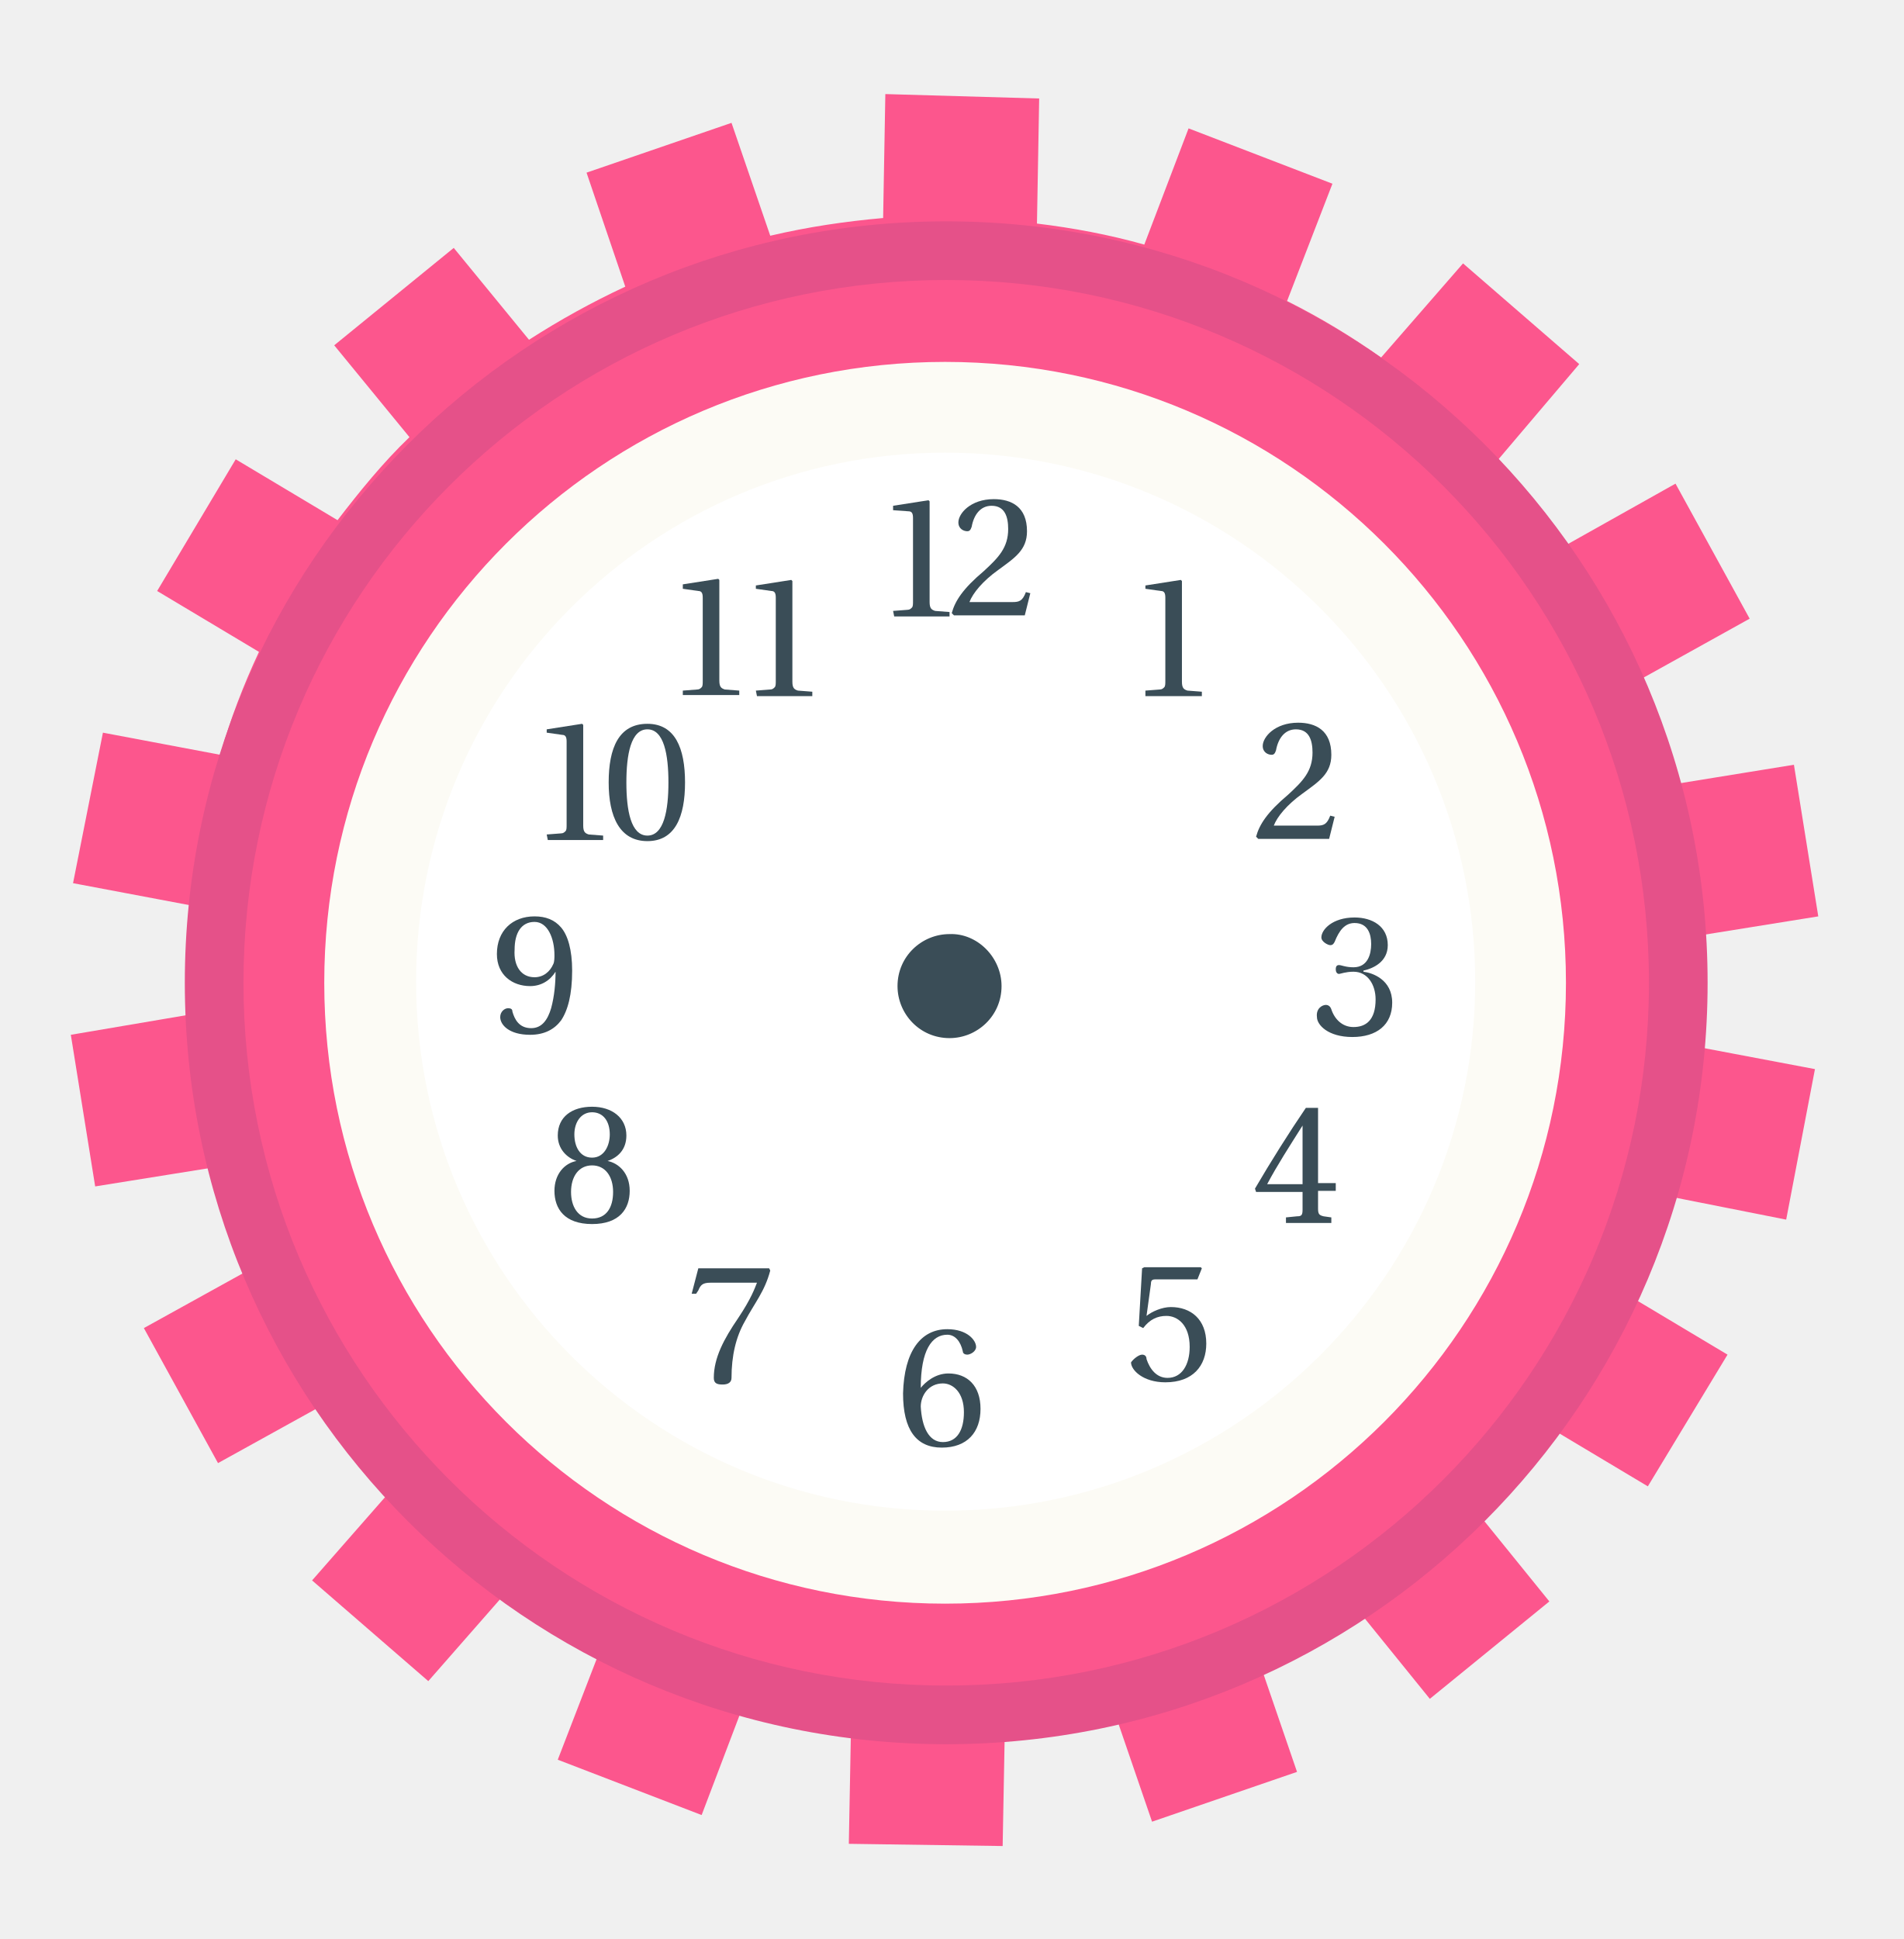
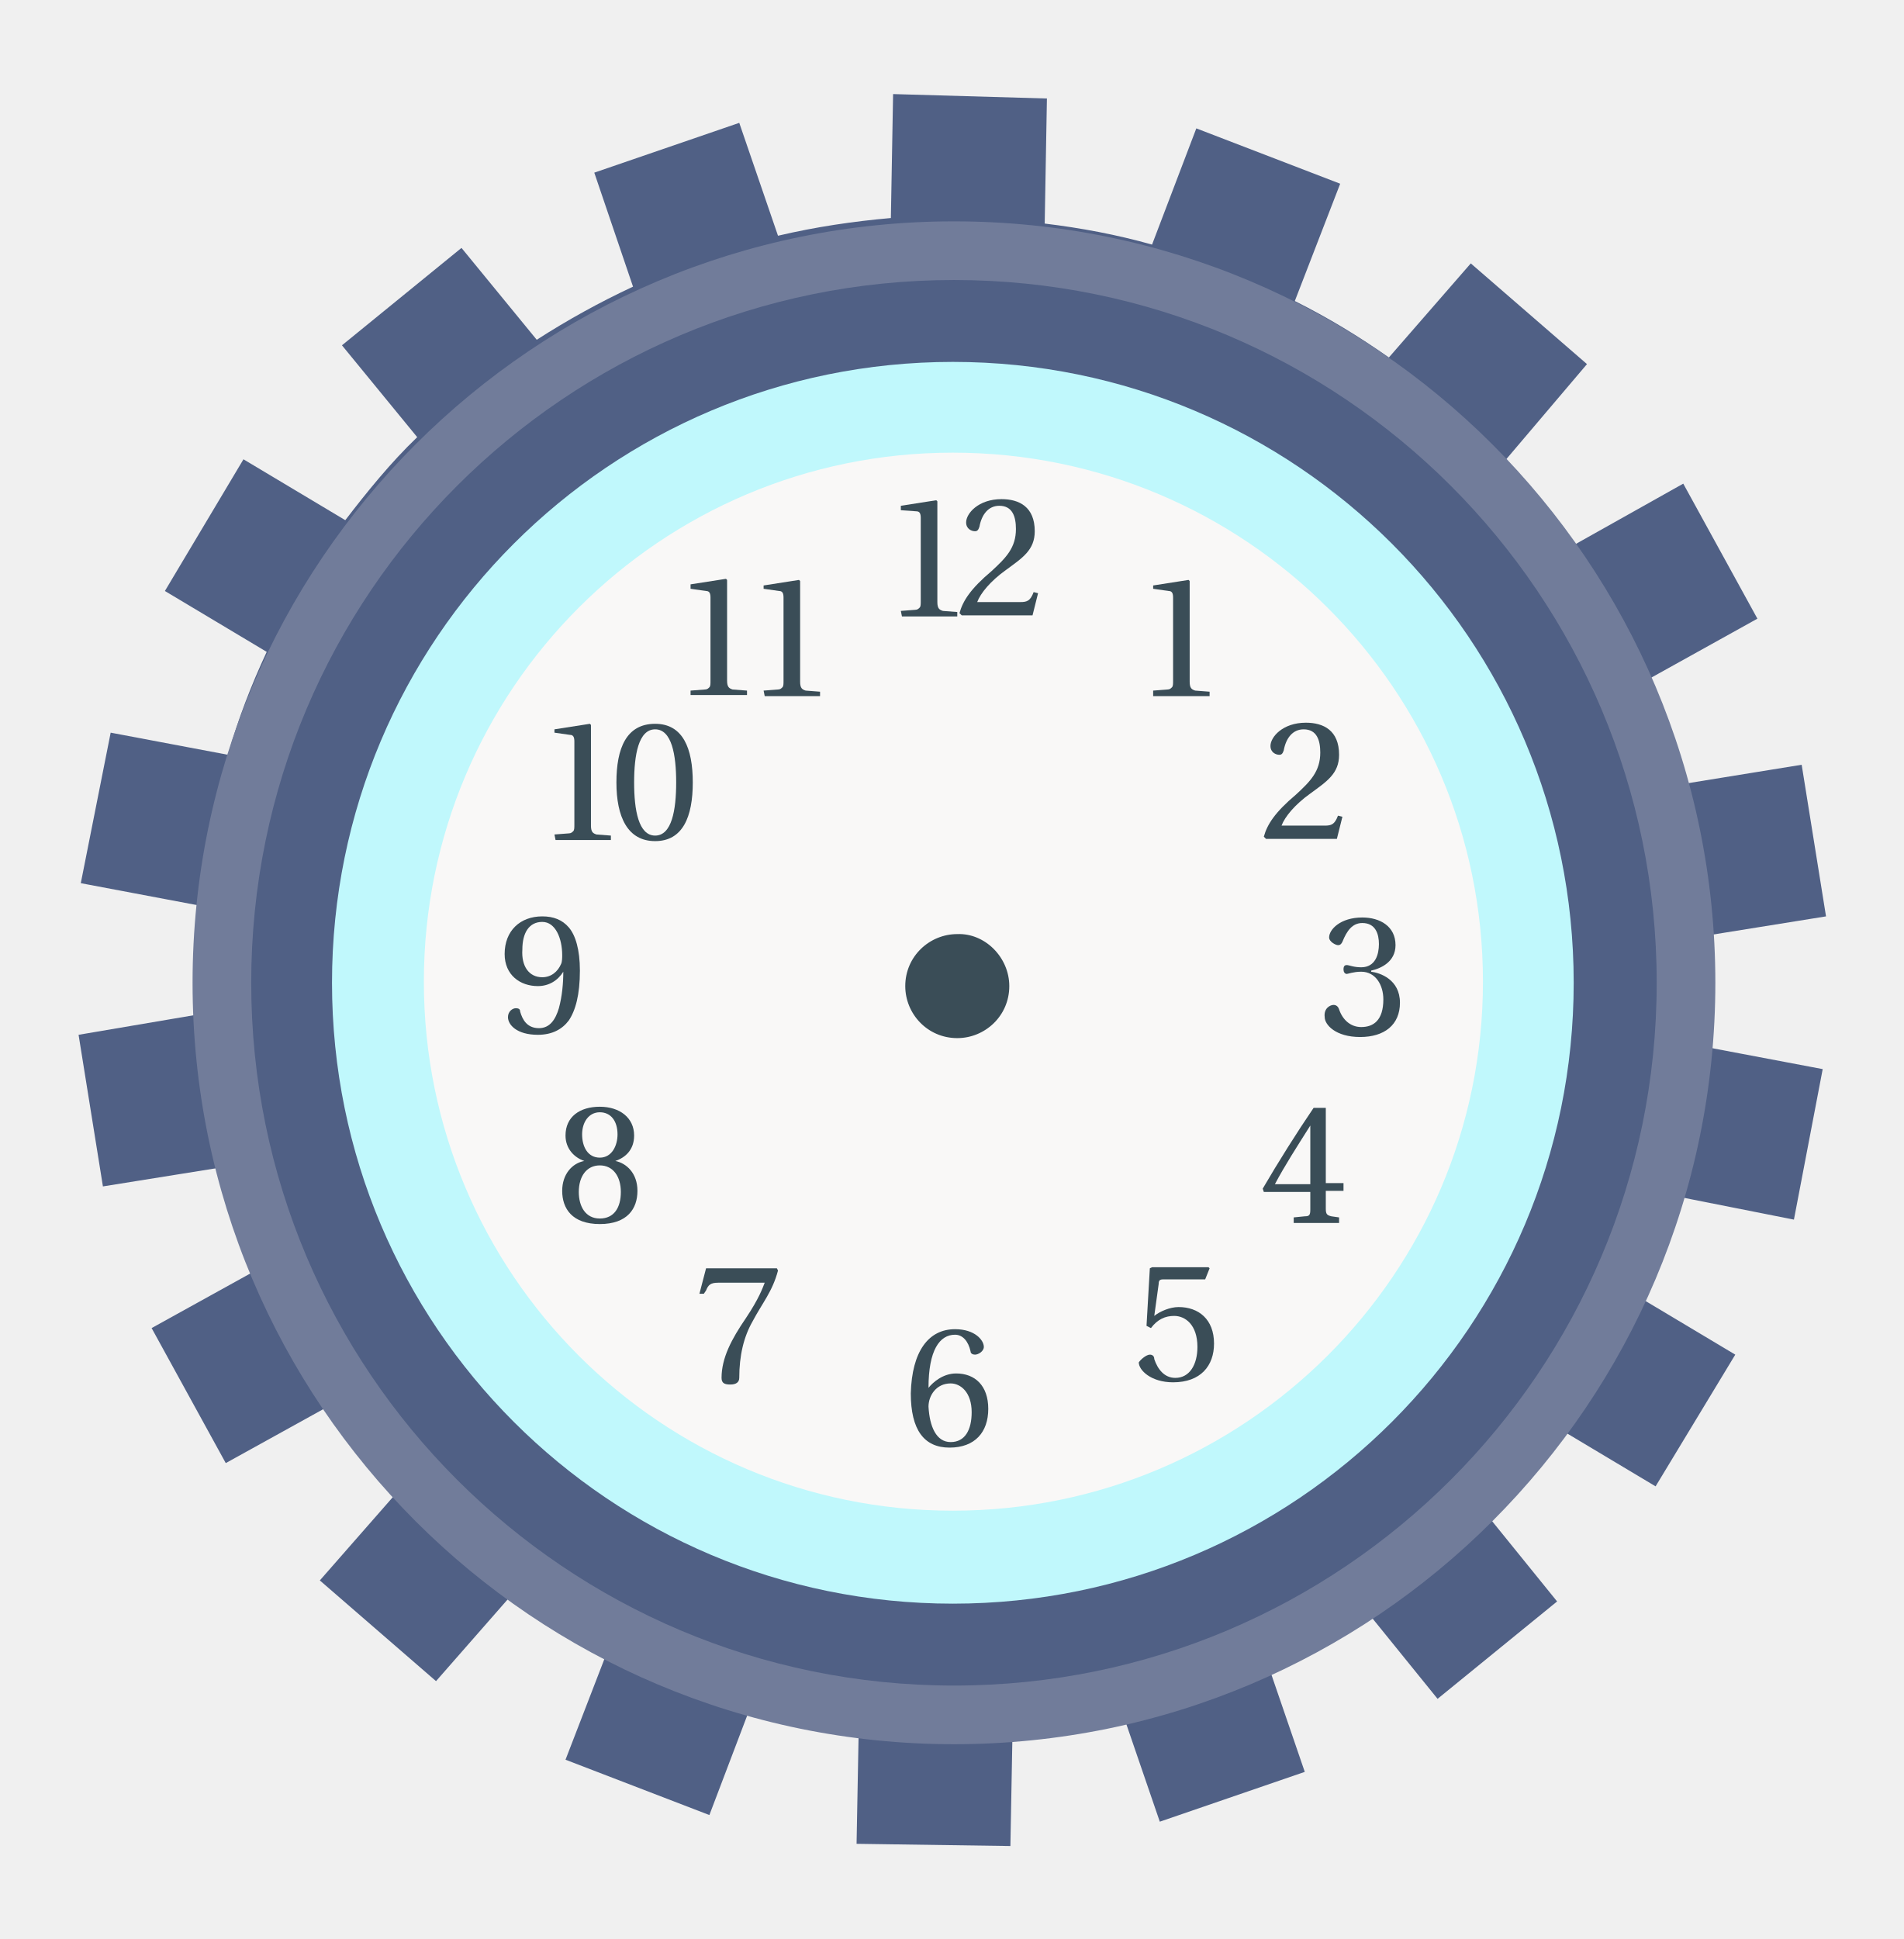
<svg xmlns="http://www.w3.org/2000/svg" version="1.1" id="Слой_1" x="0px" y="0px" viewBox="16 -36.2 172 175.2" style="enable-background:new 16 -36.2 172 175.2;" xml:space="preserve">
  <style type="text/css">
- 	.st0{fill:#FC568D;}
- 	.st1{fill:#E55189;}
- 	.st2{fill:#FCFBF5;}
- 	.st3{fill:#FFFFFF;}
+ 	.st0{fill:#506085;}
+ 	.st1{fill:#717C9A;}
+ 	.st2{fill:#C0F8FC;}
+ 	.st3{fill:#F9F8F7;}
	.st4{fill:#3A4D57;}
</style>
-   <g id="XMLID_563_">
-     <path id="XMLID_564_" class="st0" d="M165.8,29.4c-0.5-1.4-1.1-2.9-1.6-4.2l9.9-5.5l-6.7-12.2l-9.8,5.5c-1.9-2.7-4-5.3-6.2-7.7   l7.3-8.6l-10.5-9.1l-7.4,8.5c-2.7-1.9-5.5-3.6-8.5-5.1l4.1-10.6l-13-5l-4,10.5c-3.2-0.9-6.4-1.5-9.7-1.9l0.2-11.3L96-27.7   l-0.2,11.2c-3.4,0.3-6.8,0.8-10.2,1.6l-3.5-10.2L69-20.6l3.5,10.3c-3,1.4-5.9,3-8.7,4.8L57-13.8L46.2-5L53,3.3   c-2.4,2.3-4.5,4.9-6.5,7.5l-9.2-5.5l-7.1,11.9l9.2,5.5c-1.4,3-2.6,6.1-3.5,9.3l-10.6-2l-2.7,13.6l10.6,2c-0.3,3.3-0.3,6.6-0.2,9.9   l-10.6,1.8l2.2,13.7l10.6-1.7c0.4,1.6,0.9,3.2,1.4,4.7c0.5,1.6,1.2,3.1,1.8,4.6L29,83.8l6.7,12.2l9.4-5.2c1.9,2.7,4,5.3,6.2,7.7   l-7.1,8.1l10.5,9.1l7.1-8.1c2.7,1.9,5.5,3.6,8.5,5.1l-3.9,10.1l13,5l3.8-10c3.2,0.9,6.4,1.5,9.7,1.9l-0.2,10.7l13.9,0.2l0.2-10.8   c3.3-0.3,6.5-0.8,9.8-1.6l3.5,10.2l13.1-4.5l-3.5-10.2c3-1.4,5.9-3,8.7-4.8l6.8,8.4l10.8-8.8l-6.8-8.4c2.3-2.3,4.5-4.9,6.5-7.5   l9.2,5.5l7.2-11.9l-9.2-5.5c1.3-2.9,2.5-5.8,3.4-8.9l11.1,2.2l2.6-13.6l-11.1-2.1c0.3-3.3,0.4-6.6,0.2-9.9l11.2-1.8l-2.2-13.7   L167,34.7C166.9,32.9,166.4,31.1,165.8,29.4z M118.1,100.8c-27.1,9.3-56.6-5-65.9-32.1s5-56.6,32.1-66c27.1-9.3,56.6,5,65.9,32.1   C159.6,61.9,145.2,91.4,118.1,100.8z" />
+   <g>
+     <path id="XMLID_564_" class="st0" d="M166.5,29.4c-0.5-1.4-1.1-2.9-1.6-4.2l9.9-5.5l-6.7-12.2l-9.8,5.5c-1.9-2.7-4-5.3-6.2-7.7   l7.3-8.6l-10.5-9.1l-7.4,8.5C138.8-5.8,136-7.5,133-9l4.1-10.6l-13-5l-4,10.5c-3.2-0.9-6.4-1.5-9.7-1.9l0.2-11.3l-13.9-0.4   l-0.2,11.2c-3.4,0.3-6.8,0.8-10.2,1.6l-3.5-10.2l-13.1,4.5l3.5,10.3c-3,1.4-5.9,3-8.7,4.8l-6.8-8.3L46.9-5l6.8,8.3   c-2.4,2.3-4.5,4.9-6.5,7.5L38,5.3l-7.1,11.9l9.2,5.5c-1.4,3-2.6,6.1-3.5,9.3L26,30l-2.7,13.6l10.6,2c-0.3,3.3-0.3,6.6-0.2,9.9   l-10.6,1.8L25.3,71l10.6-1.7c0.4,1.6,0.9,3.2,1.4,4.7c0.5,1.6,1.2,3.1,1.8,4.6l-9.4,5.2L36.4,96l9.4-5.2c1.9,2.7,4,5.3,6.2,7.7   l-7.1,8.1l10.5,9.1l7.1-8.1c2.7,1.9,5.5,3.6,8.5,5.1l-3.9,10.1l13,5l3.8-10c3.2,0.9,6.4,1.5,9.7,1.9l-0.2,10.7l13.9,0.2l0.2-10.8   c3.3-0.3,6.5-0.8,9.8-1.6l3.5,10.2l13.1-4.5l-3.5-10.2c3-1.4,5.9-3,8.7-4.8l6.8,8.4l10.8-8.8l-6.8-8.4c2.3-2.3,4.5-4.9,6.5-7.5   l9.2,5.5l7.2-11.9l-9.2-5.5c1.3-2.9,2.5-5.8,3.4-8.9l11.1,2.2l2.6-13.6l-11.1-2.1c0.3-3.3,0.4-6.6,0.2-9.9l11.2-1.8l-2.2-13.7   l-11.1,1.8C167.6,32.9,167.1,31.1,166.5,29.4z M118.8,100.8c-27.1,9.3-56.6-5-65.9-32.1s5-56.6,32.1-66c27.1-9.3,56.6,5,65.9,32.1   C160.3,61.9,145.9,91.4,118.8,100.8z" />
+     <path id="XMLID_562_" class="st1" d="M102.2-16.2c-38,0-68.8,30.8-68.8,68.8s30.8,68.8,68.8,68.8S171,90.6,171,52.6   S140.2-16.2,102.2-16.2z" />
+     <ellipse id="XMLID_561_" class="st0" cx="102.2" cy="52.6" rx="63.5" ry="63.5" />
+     <path id="XMLID_560_" class="st2" d="M102.1-3.5C71.1-3.5,46,21.6,46,52.6s25.1,56.1,56.1,56.1s56.1-25.1,56.1-56.1   S133.1-3.5,102.1-3.5z" />
+     <path id="XMLID_559_" class="st3" d="M102.1,4.7c-26.4,0-47.8,21.4-47.8,47.8s21.4,47.8,47.8,47.8S150,78.9,150,52.5   S128.5,4.7,102.1,4.7z" />
+     <g id="XMLID_519_">
+       <path id="XMLID_556_" class="st4" d="M65,46.6c1,0,1.8,0.3,2.4,1c0.6,0.7,1,2,1,3.9c0,2.2-0.4,3.6-1,4.5c-0.6,0.8-1.5,1.3-2.8,1.3    c-1.9,0-2.7-0.9-2.7-1.6c0-0.5,0.4-0.8,0.7-0.8S63,55,63,55.2c0.2,0.7,0.6,1.5,1.7,1.5c1,0,1.5-0.8,1.8-1.8    c0.3-1.1,0.4-2.3,0.4-3.3l0,0c-0.5,0.8-1.3,1.3-2.3,1.3c-1.6,0-3-1-3-2.9C61.6,47.9,63,46.6,65,46.6z M65,52.1    c0.8,0,1.4-0.5,1.7-1.2c0.1-0.2,0.1-0.6,0.1-0.8c0-1.5-0.6-3-1.8-3c-1.2,0-1.8,1-1.8,2.5C63.1,51.1,63.8,52.1,65,52.1z" />
+       <g id="XMLID_551_">
+         <path id="XMLID_554_" class="st4" d="M97.4,19l1.3-0.1c0.2,0,0.3-0.1,0.4-0.2s0.1-0.3,0.1-0.6v-7.5c0-0.4-0.1-0.6-0.4-0.6     l-1.4-0.1V9.5l3.2-0.5l0.1,0.1v9.1c0,0.6,0.2,0.7,0.5,0.8l1.3,0.1v0.4h-5L97.4,19L97.4,19z" />
+         <path id="XMLID_552_" class="st4" d="M105.6,15.4c1.3-1.2,2.2-2.1,2.2-3.8c0-1.1-0.3-2.1-1.5-2.1c-1,0-1.6,0.8-1.8,1.9     c-0.1,0.3-0.2,0.4-0.4,0.4c-0.3,0-0.8-0.2-0.8-0.8c0-0.8,1.1-2.1,3.2-2.1c1.6,0,3,0.7,3,2.9c0,1.7-1.1,2.4-2.6,3.5     c-1.4,1-2.3,2.1-2.6,2.9h3.9c0.6,0,0.9-0.1,1.2-0.9l0.4,0.1l-0.5,2h-6.4l-0.2-0.2C103,18.1,103.7,17,105.6,15.4z" />
+       </g>
+       <path id="XMLID_549_" class="st4" d="M120.2,26.2l1.3-0.1c0.2,0,0.3-0.1,0.4-0.2s0.1-0.3,0.1-0.6v-7.5c0-0.4-0.1-0.6-0.4-0.6    l-1.4-0.2v-0.3l3.2-0.5l0.1,0.1v9.1c0,0.6,0.2,0.7,0.5,0.8l1.3,0.1v0.4h-5.1V26.2z" />
+       <path id="XMLID_547_" class="st4" d="M133.1,35.6c1.3-1.2,2.2-2.1,2.2-3.8c0-1.1-0.3-2.1-1.5-2.1c-1,0-1.6,0.8-1.8,1.9    c-0.1,0.3-0.2,0.4-0.4,0.4c-0.3,0-0.8-0.2-0.8-0.8c0-0.8,1.1-2.1,3.2-2.1c1.6,0,3,0.7,3,2.9c0,1.7-1.1,2.4-2.6,3.5    c-1.4,1-2.3,2.1-2.6,2.9h3.9c0.6,0,0.9-0.1,1.2-0.9l0.4,0.1l-0.5,2h-6.4l-0.2-0.2C130.5,38.3,131.2,37.2,133.1,35.6z" />
+       <path id="XMLID_545_" class="st4" d="M136.5,54.6c0.2,0,0.4,0.1,0.5,0.4c0.3,0.9,1,1.6,2,1.6c1.1,0,2-0.6,2-2.5    c0-1.3-0.7-2.5-2-2.5c-0.7,0-1.2,0.2-1.3,0.2c-0.2,0-0.3-0.2-0.3-0.4c0-0.3,0.1-0.4,0.3-0.4s0.6,0.2,1.3,0.2    c1.3,0,1.6-1.2,1.6-2.1c0-0.9-0.3-1.9-1.5-1.9c-0.9,0-1.4,0.7-1.8,1.7c-0.1,0.2-0.2,0.3-0.4,0.3s-0.8-0.3-0.8-0.7    c0-0.7,1-1.8,3-1.8c1.6,0,3,0.8,3,2.5c0,1.5-1.3,2.1-2.2,2.3v0.1c0.8,0.1,2.6,0.7,2.6,2.8c0,2-1.4,3.1-3.6,3.1    c-2.2,0-3.2-1.1-3.2-1.8C135.6,54.9,136.2,54.6,136.5,54.6z" />
+       <path id="XMLID_542_" class="st4" d="M134.7,63.9h1.1v6.8h1.6v0.7h-1.6V73c0,0.5,0.1,0.6,0.5,0.7l0.7,0.1v0.5h-4.1v-0.5l1-0.1    c0.4,0,0.5-0.1,0.5-0.6v-1.6h-4.2l-0.1-0.3C131.5,68.8,133.2,66.1,134.7,63.9z M134.4,70.8v-5.3l0,0c-1.2,1.9-2.3,3.6-3.2,5.3    H134.4z" />
+       <path id="XMLID_540_" class="st4" d="M119.9,86.2c0.2,0,0.4,0.1,0.4,0.4c0.3,0.9,0.9,1.7,1.9,1.7c1.3,0,2-1.2,2-2.8    c0-2-1.1-2.8-2.1-2.8c-0.8,0-1.5,0.3-2.1,1.1l-0.4-0.2l0.3-5.2l0.2-0.1h5.1l0.1,0.1l-0.4,1h-3.8c-0.3,0-0.4,0.1-0.4,0.4l-0.4,2.9    l0,0c0.5-0.4,1.4-0.8,2.2-0.8c1.8,0,3.2,1.1,3.2,3.3c0,2-1.2,3.5-3.7,3.5c-2,0-3.1-1.1-3.1-1.8C119.1,86.6,119.6,86.2,119.9,86.2z    " />
+       <path id="XMLID_537_" class="st4" d="M102.3,83.9c1.8,0,2.6,1,2.6,1.6c0,0.4-0.5,0.7-0.8,0.7c-0.2,0-0.4-0.1-0.4-0.3    c-0.2-0.9-0.7-1.5-1.4-1.5c-1.4,0-2.4,1.4-2.4,4.8l0,0c0.4-0.5,1.3-1.3,2.5-1.3c1.7,0,2.9,1.1,2.9,3.2s-1.2,3.5-3.5,3.5    s-3.5-1.6-3.5-4.9C98.4,85.9,99.9,83.9,102.3,83.9z M101.9,94.1c1.3,0,1.9-1.1,1.9-2.7c0-1.8-1-2.6-1.9-2.6c-1.3,0-2,1.1-2,2.1    C100,92.7,100.6,94.1,101.9,94.1z" />
+       <path id="XMLID_535_" class="st4" d="M79.8,78.4h6.4l0.1,0.2c-0.5,1.9-1.4,2.9-2.3,4.6c-0.8,1.4-1.2,3.1-1.2,5.1    c0,0.4-0.3,0.6-0.8,0.6s-0.8-0.1-0.8-0.6c0-1.8,0.9-3.5,2.2-5.4c1.2-1.8,1.5-2.7,1.7-3.2h-4.2c-0.7,0-0.9,0.2-1.1,0.7l-0.2,0.3    h-0.4L79.8,78.4z" />
+       <path id="XMLID_531_" class="st4" d="M68.8,68.7L68.8,68.7c-0.9-0.3-1.7-1.1-1.7-2.3c0-1.7,1.3-2.6,3.1-2.6c1.8,0,3.1,1,3.1,2.6    c0,1.3-0.8,2-1.7,2.3l0,0c1,0.2,2,1.1,2,2.7s-0.9,3-3.4,3s-3.4-1.4-3.4-3C66.8,69.9,67.7,68.9,68.8,68.7z M70.2,73.9    c1.3,0,1.9-1,1.9-2.4s-0.7-2.4-1.9-2.4c-1.2,0-1.9,1-1.9,2.4C68.3,72.8,68.9,73.9,70.2,73.9z M70.2,68.4c1.1,0,1.6-1.1,1.6-2.1    c0-1.2-0.6-2-1.6-2s-1.6,0.9-1.6,2S69.1,68.4,70.2,68.4z" />
+       <g id="XMLID_525_">
+         <path id="XMLID_529_" class="st4" d="M66.1,39.2l1.3-0.1c0.2,0,0.3-0.1,0.4-0.2c0.1-0.1,0.1-0.3,0.1-0.6v-7.5     c0-0.4-0.1-0.6-0.4-0.6L66.1,30v-0.3l3.2-0.5l0.1,0.1v9.1c0,0.6,0.2,0.7,0.5,0.8l1.3,0.1v0.4h-5L66.1,39.2L66.1,39.2z" />
+         <path id="XMLID_526_" class="st4" d="M75.2,29.2c2.5,0,3.4,2.2,3.4,5.3s-0.9,5.3-3.4,5.3s-3.5-2.2-3.5-5.3S72.6,29.2,75.2,29.2z      M75.2,39.3c1.5,0,1.9-2.3,1.9-4.8s-0.4-4.8-1.9-4.8s-1.9,2.3-1.9,4.8S73.7,39.3,75.2,39.3z" />
+       </g>
+       <g id="XMLID_520_">
+         <path id="XMLID_523_" class="st4" d="M78.4,26.2l1.3-0.1c0.2,0,0.3-0.1,0.4-0.2s0.1-0.3,0.1-0.6v-7.5c0-0.4-0.1-0.6-0.4-0.6     L78.4,17v-0.4l3.2-0.5l0.1,0.1v9.1c0,0.6,0.2,0.7,0.5,0.8l1.3,0.1v0.4h-5.1V26.2z" />
+         <path id="XMLID_521_" class="st4" d="M85,26.2l1.3-0.1c0.2,0,0.3-0.1,0.4-0.2s0.1-0.3,0.1-0.6v-7.5c0-0.4-0.1-0.6-0.4-0.6L85,17     v-0.3l3.2-0.5l0.1,0.1v9.1c0,0.6,0.2,0.7,0.5,0.8l1.3,0.1v0.4h-5L85,26.2L85,26.2z" />
+       </g>
+     </g>
+     <path id="XMLID_518_" class="st4" d="M107.2,52.9c0,2.7-2.2,4.7-4.7,4.7c-2.7,0-4.7-2.2-4.7-4.7c0-2.7,2.2-4.7,4.7-4.7   C105,48.1,107.2,50.3,107.2,52.9z" />
  </g>
-   <path id="XMLID_562_" class="st1" d="M101.5-16.2c-38,0-68.8,30.8-68.8,68.8s30.8,68.8,68.8,68.8s68.8-30.8,68.8-68.8  S139.5-16.2,101.5-16.2z" />
-   <ellipse id="XMLID_561_" class="st0" cx="101.5" cy="52.6" rx="63.5" ry="63.5" />
-   <path id="XMLID_560_" class="st2" d="M101.4-3.5c-31,0-56.1,25.1-56.1,56.1s25.1,56.1,56.1,56.1s56.1-25.1,56.1-56.1  S132.4-3.5,101.4-3.5z" />
-   <path id="XMLID_559_" class="st3" d="M101.4,4.7C75,4.7,53.6,26.1,53.6,52.5s21.4,47.8,47.8,47.8s47.9-21.4,47.9-47.8  S127.8,4.7,101.4,4.7z" />
-   <g id="XMLID_519_">
-     <path id="XMLID_556_" class="st4" d="M64.3,46.6c1,0,1.8,0.3,2.4,1s1,2,1,3.9c0,2.2-0.4,3.6-1,4.5c-0.6,0.8-1.5,1.3-2.8,1.3   c-1.9,0-2.7-0.9-2.7-1.6c0-0.5,0.4-0.8,0.7-0.8s0.4,0.1,0.4,0.3c0.2,0.7,0.6,1.5,1.7,1.5c1,0,1.5-0.8,1.8-1.8   c0.3-1.1,0.4-2.3,0.4-3.3l0,0c-0.5,0.8-1.3,1.3-2.3,1.3c-1.6,0-3-1-3-2.9C60.9,47.9,62.3,46.6,64.3,46.6z M64.3,52.1   c0.8,0,1.4-0.5,1.7-1.2c0.1-0.2,0.1-0.6,0.1-0.8c0-1.5-0.6-3-1.8-3s-1.8,1-1.8,2.5C62.4,51.1,63.1,52.1,64.3,52.1z" />
-     <g id="XMLID_551_">
-       <path id="XMLID_554_" class="st4" d="M96.7,19l1.3-0.1c0.2,0,0.3-0.1,0.4-0.2s0.1-0.3,0.1-0.6v-7.5c0-0.4-0.1-0.6-0.4-0.6    l-1.4-0.1V9.5L99.9,9l0.1,0.1v9.1c0,0.6,0.2,0.7,0.5,0.8l1.3,0.1v0.4h-5L96.7,19L96.7,19z" />
-       <path id="XMLID_552_" class="st4" d="M104.9,15.4c1.3-1.2,2.2-2.1,2.2-3.8c0-1.1-0.3-2.1-1.5-2.1c-1,0-1.6,0.8-1.8,1.9    c-0.1,0.3-0.2,0.4-0.4,0.4c-0.3,0-0.8-0.2-0.8-0.8c0-0.8,1.1-2.1,3.2-2.1c1.6,0,3,0.7,3,2.9c0,1.7-1.1,2.4-2.6,3.5    c-1.4,1-2.3,2.1-2.6,2.9h3.9c0.6,0,0.9-0.1,1.2-0.9l0.4,0.1l-0.5,2h-6.4l-0.2-0.2C102.3,18.1,103,17,104.9,15.4z" />
-     </g>
-     <path id="XMLID_549_" class="st4" d="M119.5,26.2l1.3-0.1c0.2,0,0.3-0.1,0.4-0.2s0.1-0.3,0.1-0.6v-7.5c0-0.4-0.1-0.6-0.4-0.6   l-1.4-0.2v-0.3l3.2-0.5l0.1,0.1v9.1c0,0.6,0.2,0.7,0.5,0.8l1.3,0.1v0.4h-5.1V26.2z" />
-     <path id="XMLID_547_" class="st4" d="M132.4,35.6c1.3-1.2,2.2-2.1,2.2-3.8c0-1.1-0.3-2.1-1.5-2.1c-1,0-1.6,0.8-1.8,1.9   c-0.1,0.3-0.2,0.4-0.4,0.4c-0.3,0-0.8-0.2-0.8-0.8c0-0.8,1.1-2.1,3.2-2.1c1.6,0,3,0.7,3,2.9c0,1.7-1.1,2.4-2.6,3.5   c-1.4,1-2.3,2.1-2.6,2.9h3.9c0.6,0,0.9-0.1,1.2-0.9l0.4,0.1l-0.5,2h-6.4l-0.2-0.2C129.8,38.3,130.5,37.2,132.4,35.6z" />
-     <path id="XMLID_545_" class="st4" d="M135.8,54.6c0.2,0,0.4,0.1,0.5,0.4c0.3,0.9,1,1.6,2,1.6c1.1,0,2-0.6,2-2.5   c0-1.3-0.7-2.5-2-2.5c-0.7,0-1.2,0.2-1.3,0.2c-0.2,0-0.3-0.2-0.3-0.4c0-0.3,0.1-0.4,0.3-0.4s0.6,0.2,1.3,0.2c1.3,0,1.6-1.2,1.6-2.1   s-0.3-1.9-1.5-1.9c-0.9,0-1.4,0.7-1.8,1.7c-0.1,0.2-0.2,0.3-0.4,0.3s-0.8-0.3-0.8-0.7c0-0.7,1-1.8,3-1.8c1.6,0,3,0.8,3,2.5   c0,1.5-1.3,2.1-2.2,2.3v0.1c0.8,0.1,2.6,0.7,2.6,2.8c0,2-1.4,3.1-3.6,3.1c-2.2,0-3.2-1.1-3.2-1.8C134.9,54.9,135.5,54.6,135.8,54.6   z" />
-     <path id="XMLID_542_" class="st4" d="M134,63.9h1.1v6.8h1.6v0.7h-1.6v1.6c0,0.5,0.1,0.6,0.5,0.7l0.7,0.1v0.5h-4.1v-0.5l1-0.1   c0.4,0,0.5-0.1,0.5-0.6v-1.6h-4.2l-0.1-0.3C130.8,68.8,132.5,66.1,134,63.9z M133.7,70.8v-5.3l0,0c-1.2,1.9-2.3,3.6-3.2,5.3H133.7z   " />
-     <path id="XMLID_540_" class="st4" d="M119.2,86.2c0.2,0,0.4,0.1,0.4,0.4c0.3,0.9,0.9,1.7,1.9,1.7c1.3,0,2-1.2,2-2.8   c0-2-1.1-2.8-2.1-2.8c-0.8,0-1.5,0.3-2.1,1.1l-0.4-0.2l0.3-5.2l0.2-0.1h5.1l0.1,0.1l-0.4,1h-3.8c-0.3,0-0.4,0.1-0.4,0.4l-0.4,2.9   l0,0c0.5-0.4,1.4-0.8,2.2-0.8c1.8,0,3.2,1.1,3.2,3.3c0,2-1.2,3.5-3.7,3.5c-2,0-3.1-1.1-3.1-1.8C118.4,86.6,118.9,86.2,119.2,86.2z" />
-     <path id="XMLID_537_" class="st4" d="M101.6,83.9c1.8,0,2.6,1,2.6,1.6c0,0.4-0.5,0.7-0.8,0.7c-0.2,0-0.4-0.1-0.4-0.3   c-0.2-0.9-0.7-1.5-1.4-1.5c-1.4,0-2.4,1.4-2.4,4.8l0,0c0.4-0.5,1.3-1.3,2.5-1.3c1.7,0,2.9,1.1,2.9,3.2c0,2.1-1.2,3.5-3.5,3.5   s-3.5-1.6-3.5-4.9C97.7,85.9,99.2,83.9,101.6,83.9z M101.2,94.1c1.3,0,1.9-1.1,1.9-2.7c0-1.8-1-2.6-1.9-2.6c-1.3,0-2,1.1-2,2.1   C99.3,92.7,99.9,94.1,101.2,94.1z" />
-     <path id="XMLID_535_" class="st4" d="M79.1,78.4h6.4l0.1,0.2c-0.5,1.9-1.4,2.9-2.3,4.6c-0.8,1.4-1.2,3.1-1.2,5.1   c0,0.4-0.3,0.6-0.8,0.6s-0.8-0.1-0.8-0.6c0-1.8,0.9-3.5,2.2-5.4c1.2-1.8,1.5-2.7,1.7-3.2h-4.2c-0.7,0-0.9,0.2-1.1,0.7l-0.2,0.3   h-0.4L79.1,78.4z" />
-     <path id="XMLID_531_" class="st4" d="M68.1,68.7L68.1,68.7c-0.9-0.3-1.7-1.1-1.7-2.3c0-1.7,1.3-2.6,3.1-2.6c1.8,0,3.1,1,3.1,2.6   c0,1.3-0.8,2-1.7,2.3l0,0c1,0.2,2,1.1,2,2.7c0,1.6-0.9,3-3.4,3s-3.4-1.4-3.4-3C66.1,69.9,67,68.9,68.1,68.7z M69.5,73.9   c1.3,0,1.9-1,1.9-2.4c0-1.4-0.7-2.4-1.9-2.4c-1.2,0-1.9,1-1.9,2.4C67.6,72.8,68.2,73.9,69.5,73.9z M69.5,68.4   c1.1,0,1.6-1.1,1.6-2.1c0-1.2-0.6-2-1.6-2s-1.6,0.9-1.6,2C67.9,67.4,68.4,68.4,69.5,68.4z" />
-     <g id="XMLID_525_">
-       <path id="XMLID_529_" class="st4" d="M65.4,39.2l1.3-0.1c0.2,0,0.3-0.1,0.4-0.2s0.1-0.3,0.1-0.6v-7.5c0-0.4-0.1-0.6-0.4-0.6    L65.4,30v-0.3l3.2-0.5l0.1,0.1v9.1c0,0.6,0.2,0.7,0.5,0.8l1.3,0.1v0.4h-5L65.4,39.2L65.4,39.2z" />
-       <path id="XMLID_526_" class="st4" d="M74.5,29.2c2.5,0,3.4,2.2,3.4,5.3s-0.9,5.3-3.4,5.3S71,37.6,71,34.5S71.9,29.2,74.5,29.2z     M74.5,39.3c1.5,0,1.9-2.3,1.9-4.8s-0.4-4.8-1.9-4.8s-1.9,2.3-1.9,4.8C72.6,37,73,39.3,74.5,39.3z" />
-     </g>
-     <g id="XMLID_520_">
-       <path id="XMLID_523_" class="st4" d="M77.7,26.2l1.3-0.1c0.2,0,0.3-0.1,0.4-0.2s0.1-0.3,0.1-0.6v-7.5c0-0.4-0.1-0.6-0.4-0.6    L77.7,17v-0.4l3.2-0.5l0.1,0.1v9.1c0,0.6,0.2,0.7,0.5,0.8l1.3,0.1v0.4h-5.1V26.2z" />
-       <path id="XMLID_521_" class="st4" d="M84.3,26.2l1.3-0.1c0.2,0,0.3-0.1,0.4-0.2s0.1-0.3,0.1-0.6v-7.5c0-0.4-0.1-0.6-0.4-0.6    l-1.4-0.2v-0.3l3.2-0.5l0.1,0.1v9.1c0,0.6,0.2,0.7,0.5,0.8l1.3,0.1v0.4h-5L84.3,26.2L84.3,26.2z" />
-     </g>
-   </g>
-   <path id="XMLID_518_" class="st4" d="M106.5,52.9c0,2.7-2.2,4.7-4.7,4.7c-2.7,0-4.7-2.2-4.7-4.7c0-2.7,2.2-4.7,4.7-4.7  C104.3,48.1,106.5,50.3,106.5,52.9z" />
</svg>
